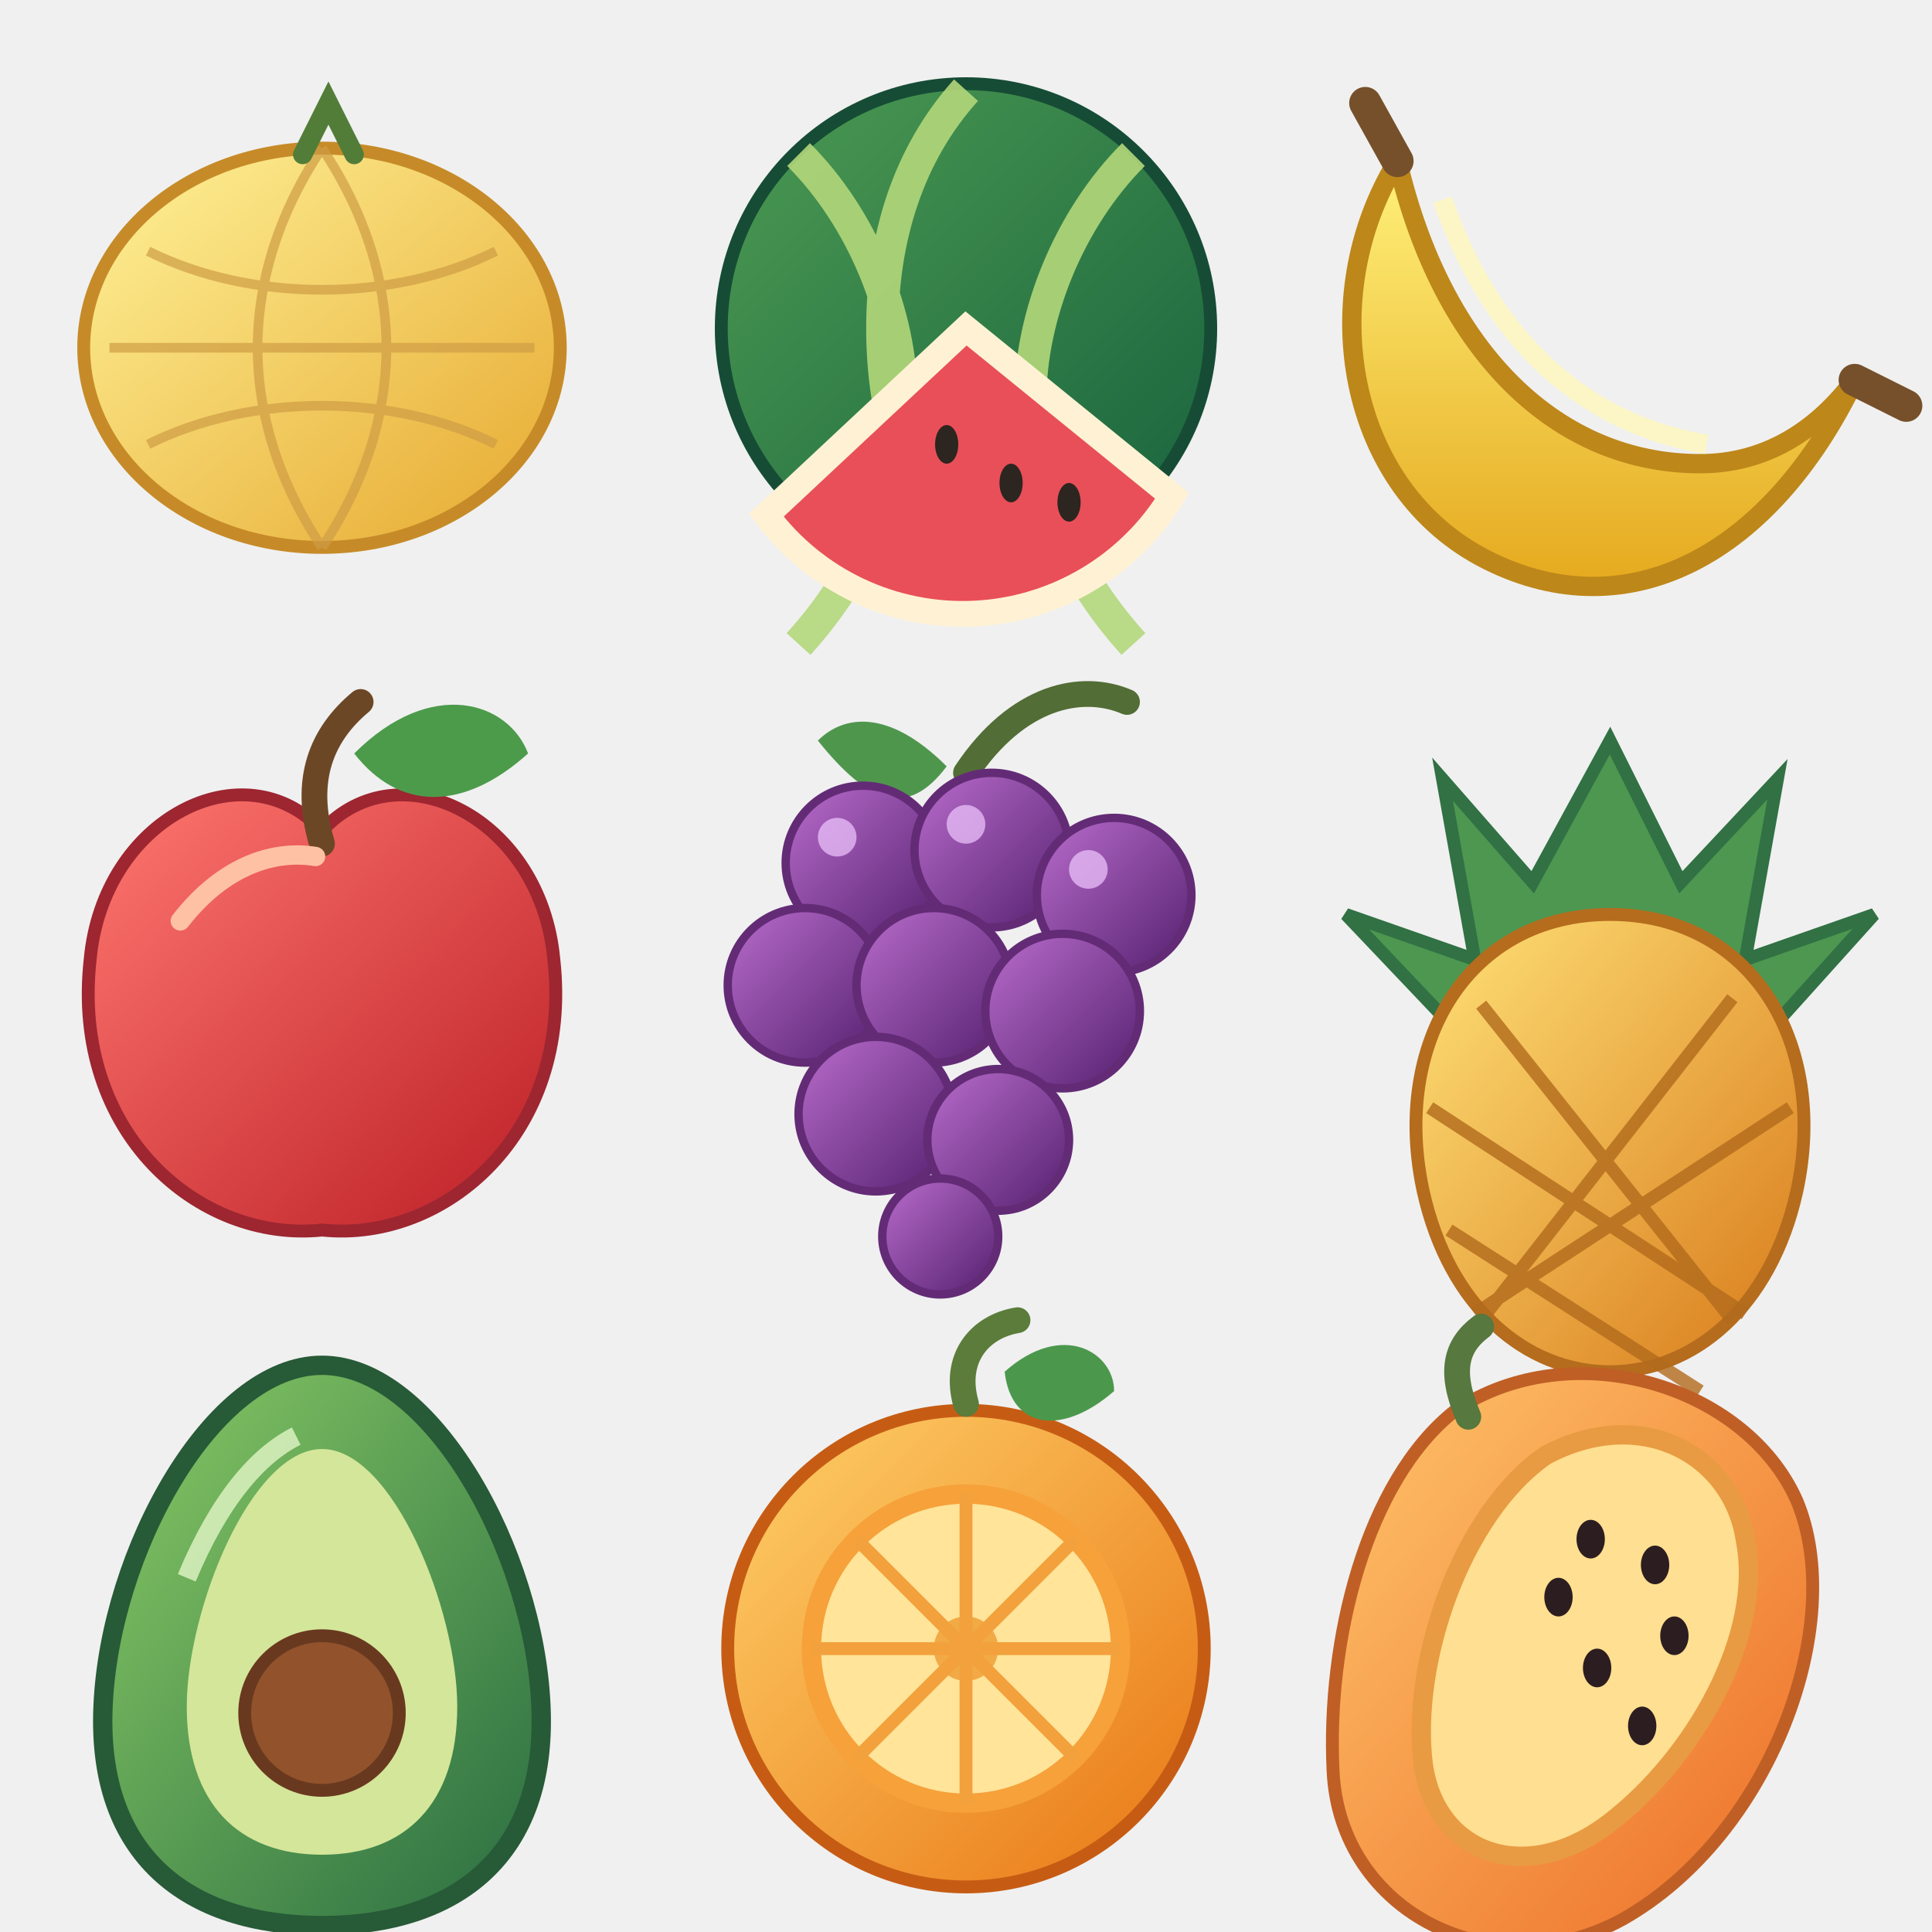
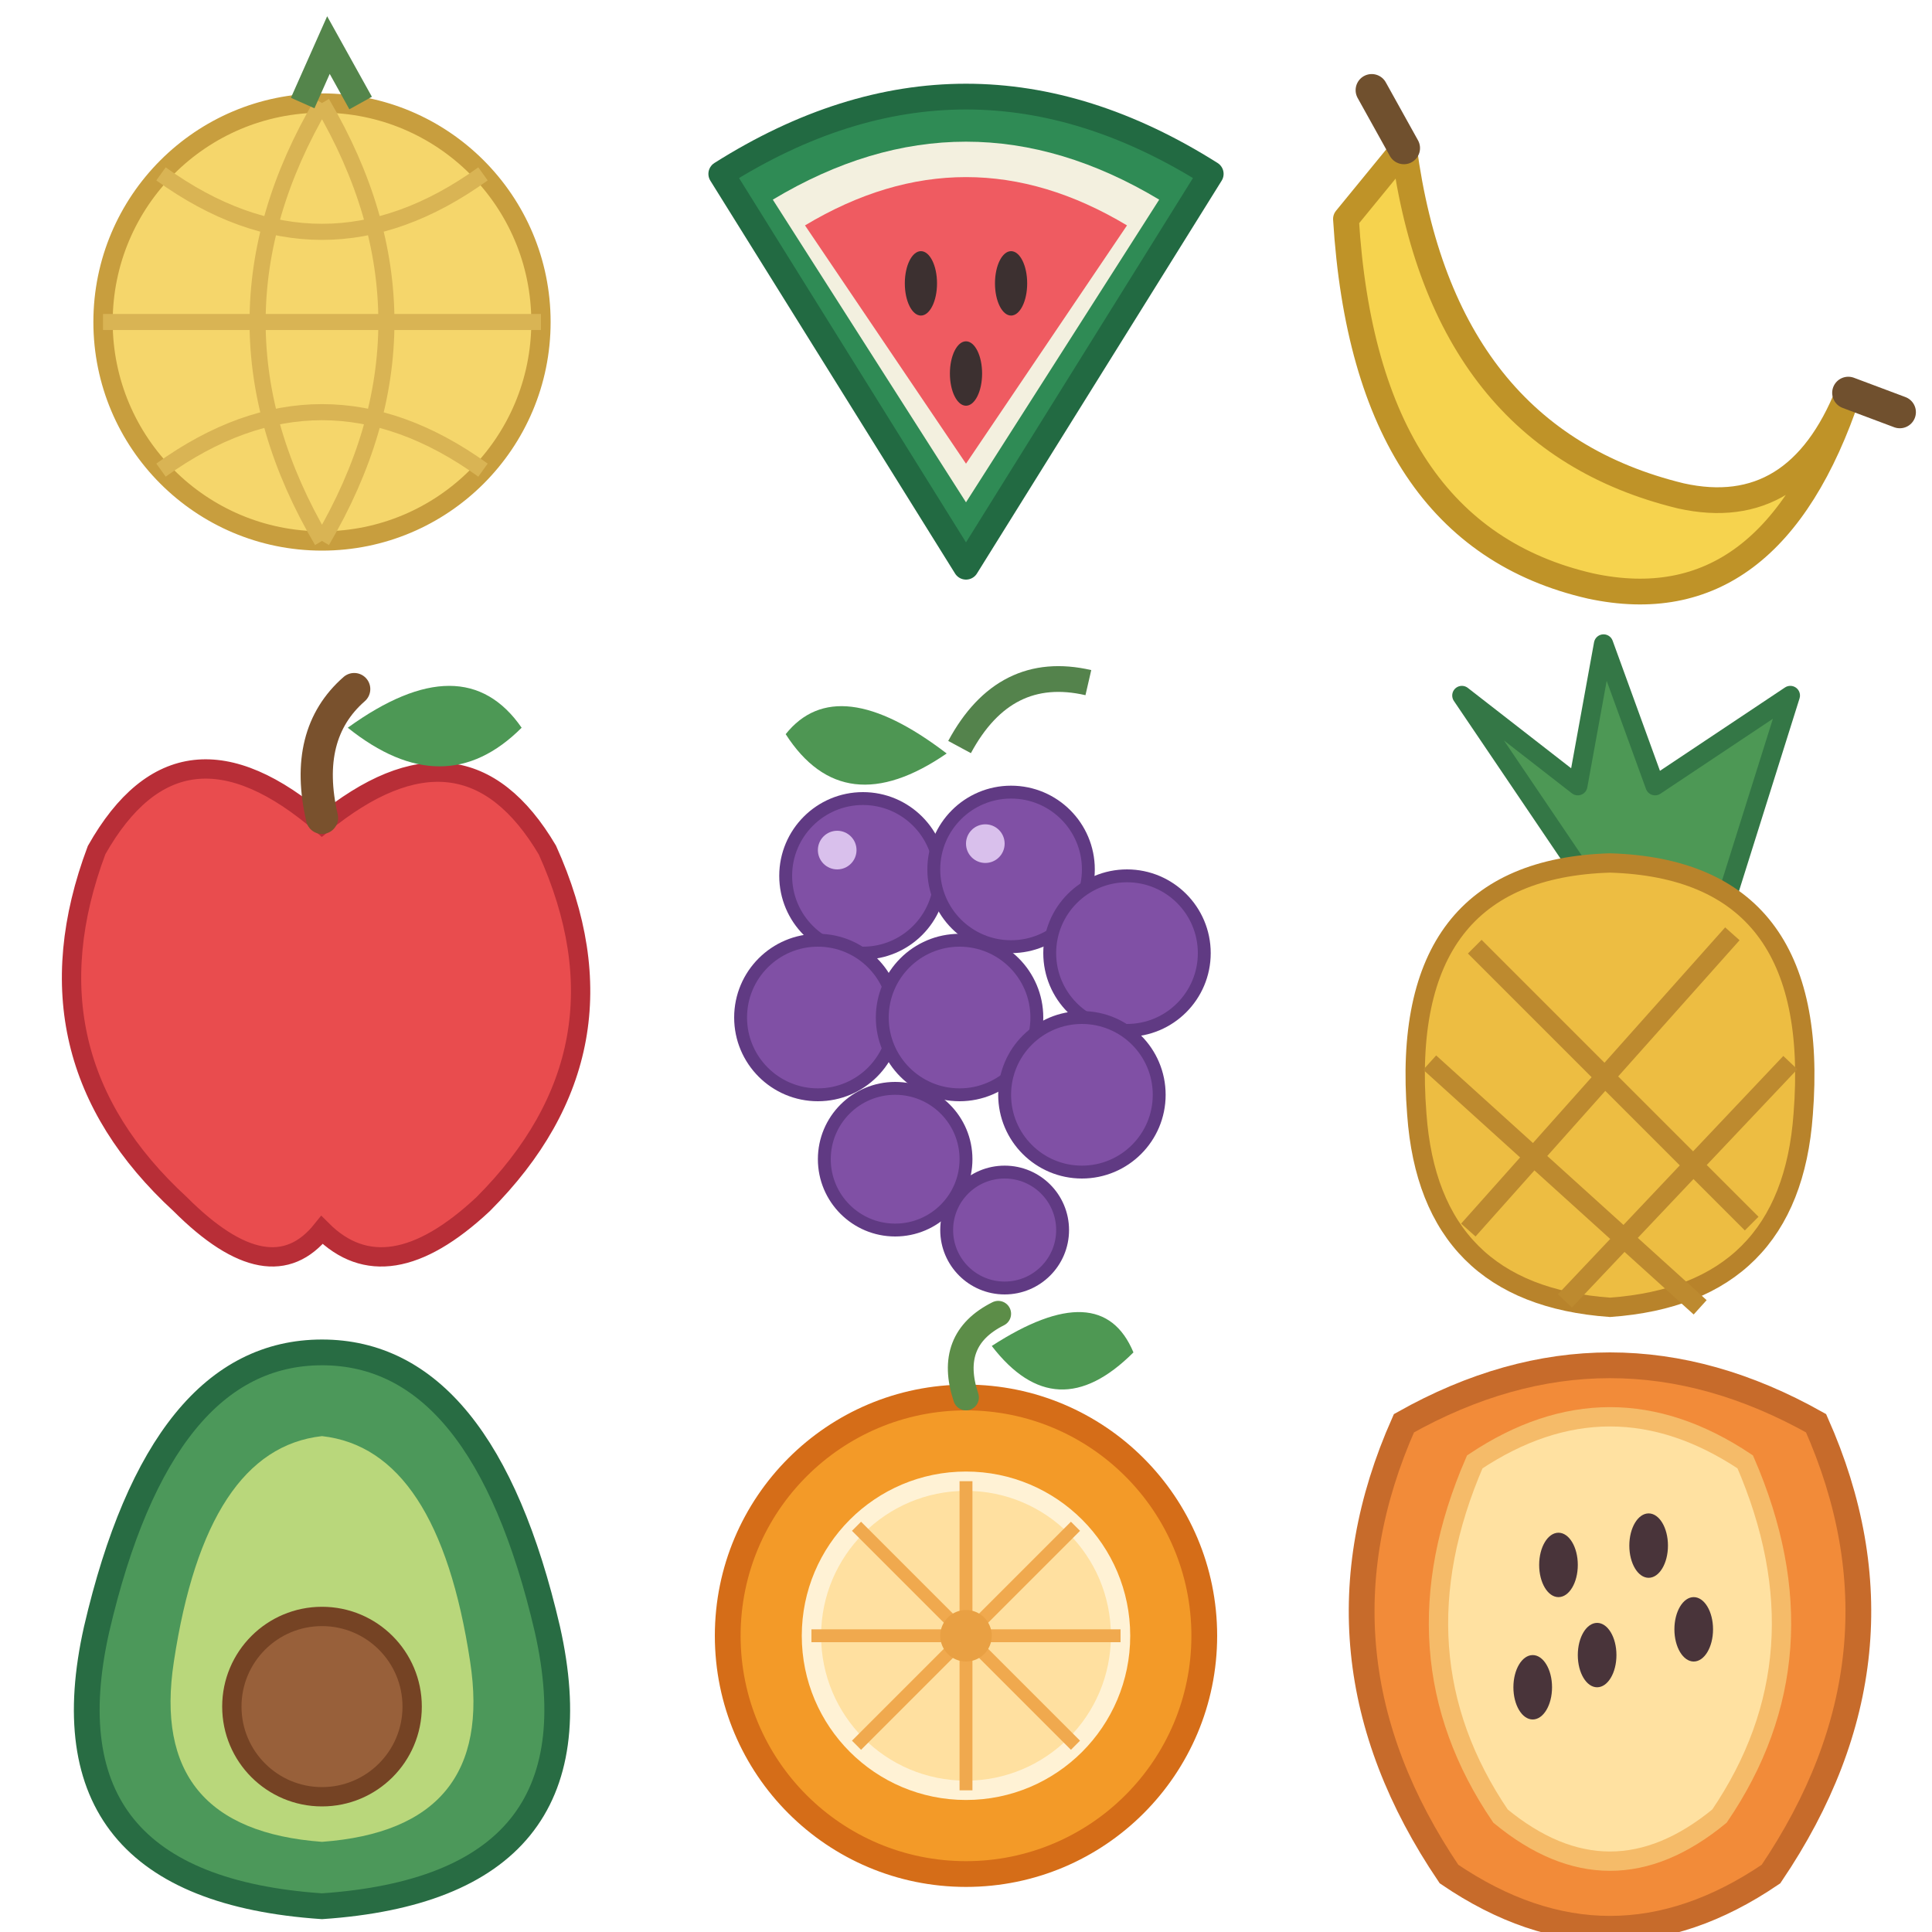
- <svg xmlns="http://www.w3.org/2000/svg" viewBox="0 0 300 300" role="img" aria-label="Ilustrações de melão, melancia, banana, maçã, uva, abacaxi, abacate, laranja e mamão">
-   <defs>
-     <linearGradient id="melao" x1="0" y1="0" x2="1" y2="1">
-       <stop stop-color="#fff39a" />
-       <stop offset="1" stop-color="#e6a82e" />
-     </linearGradient>
-     <linearGradient id="cascaMelancia" x1="0" y1="0" x2="1" y2="1">
-       <stop stop-color="#4d9b53" />
-       <stop offset="1" stop-color="#17613d" />
-     </linearGradient>
-     <linearGradient id="banana" x1="0" y1="0" x2="0" y2="1">
-       <stop stop-color="#fff17a" />
-       <stop offset="1" stop-color="#e5a91e" />
-     </linearGradient>
-     <linearGradient id="maca" x1="0" y1="0" x2="1" y2="1">
-       <stop stop-color="#ff7770" />
-       <stop offset="1" stop-color="#bb1e25" />
-     </linearGradient>
-     <linearGradient id="uva" x1="0" y1="0" x2="1" y2="1">
-       <stop stop-color="#b96dcc" />
-       <stop offset="1" stop-color="#54206f" />
-     </linearGradient>
-     <linearGradient id="abacaxi" x1="0" y1="0" x2="1" y2="1">
-       <stop stop-color="#ffe278" />
-       <stop offset="1" stop-color="#d87919" />
-     </linearGradient>
-     <linearGradient id="abacate" x1="0" y1="0" x2="1" y2="1">
-       <stop stop-color="#8acb65" />
-       <stop offset="1" stop-color="#286c41" />
-     </linearGradient>
-     <linearGradient id="laranja" x1="0" y1="0" x2="1" y2="1">
-       <stop stop-color="#ffd16a" />
-       <stop offset="1" stop-color="#e87513" />
-     </linearGradient>
-     <linearGradient id="mamao" x1="0" y1="0" x2="1" y2="1">
-       <stop stop-color="#ffc46a" />
-       <stop offset="1" stop-color="#ec6c26" />
-     </linearGradient>
-   </defs>
+ <svg xmlns="http://www.w3.org/2000/svg" viewBox="0 0 300 300" role="img" aria-label="Nove ilustrações simples de frutas: melão, melancia, banana, maçã, uva, abacaxi, abacate, laranja e mamão">
+   <rect width="300" height="300" fill="#fff" />
  <g transform="translate(0 0)">
-     <ellipse cx="50" cy="54" rx="37" ry="31" fill="url(#melao)" stroke="#c68b28" stroke-width="2" />
-     <path d="M50 23c-8 12-10 23-10 31s2 19 10 31m0-62c8 12 10 23 10 31s-2 19-10 31M17 54h66M23 39c16 8 38 8 54 0M23 69c16-8 38-8 54 0" fill="none" stroke="#cf9d45" stroke-width="1.5" opacity=".7" />
-     <path d="M47 24l4-8 4 8" stroke="#527d38" stroke-width="3" fill="none" stroke-linecap="round" />
+     <circle cx="50" cy="50" r="34" fill="#f5d66b" stroke="#c89e3e" stroke-width="3" />
+     <path d="M50 16q-20 34 0 68M50 16q20 34 0 68M16 50h68M25 27q25 18 50 0M25 73q25-18 50 0" fill="none" stroke="#d9b454" stroke-width="2.5" />
+     <path d="M47 16l4-9 5 9" fill="none" stroke="#54854b" stroke-width="4" />
  </g>
  <g transform="translate(100 0)">
-     <circle cx="50" cy="51" r="38" fill="url(#cascaMelancia)" stroke="#164c35" stroke-width="2" />
-     <path d="M50 14c-9 10-13 23-13 37s4 27 13 37M24 24c10 10 16 25 16 38s-6 27-16 38M76 24C66 34 60 49 60 62s6 27 16 38" stroke="#b2d77a" stroke-width="5" fill="none" opacity=".9" />
-     <path d="M50 51L82 77A38 38 0 0 1 19 80Z" fill="#e94f58" stroke="#fff2d4" stroke-width="4" />
-     <g fill="#2d2520">
-       <ellipse cx="47" cy="69" rx="1.8" ry="3" />
-       <ellipse cx="57" cy="75" rx="1.8" ry="3" />
-       <ellipse cx="66" cy="78" rx="1.8" ry="3" />
+     <path d="M12 27Q50 3 88 27L50 88Z" fill="#2f8b55" stroke="#226a42" stroke-width="4" stroke-linejoin="round" />
+     <path d="M20 31Q50 13 80 31L50 78Z" fill="#f3f0df" />
+     <path d="M25 35Q50 20 75 35L50 72Z" fill="#ef5b61" />
+     <g fill="#3c3030">
+       <ellipse cx="43" cy="44" rx="2.5" ry="5" />
+       <ellipse cx="57" cy="44" rx="2.5" ry="5" />
+       <ellipse cx="50" cy="58" rx="2.5" ry="5" />
    </g>
  </g>
  <g transform="translate(200 0)">
-     <path d="M17 25c7 30 25 47 47 47 10 0 18-5 24-13-13 27-35 39-57 28C9 76 4 46 17 25Z" fill="url(#banana)" stroke="#bd871a" stroke-width="3" stroke-linejoin="round" />
-     <path d="M17 25l-5-9m76 43 8 4" stroke="#76502a" stroke-width="5" stroke-linecap="round" />
-     <path d="M24 31c8 23 23 35 41 38" stroke="#fff8bc" stroke-width="3" fill="none" opacity=".8" />
+     <path d="M18 23Q24 68 61 77Q79 81 87 61Q75 97 47 91Q12 83 9 34Z" fill="#f6d34e" stroke="#bf9328" stroke-width="4" stroke-linejoin="round" />
+     <path d="M18 23l-5-9m74 47 8 3" stroke="#70502e" stroke-width="5" stroke-linecap="round" />
  </g>
  <g transform="translate(0 100)">
-     <path d="M50 29c-12-13-34-2-36 20-3 27 17 44 36 42 19 2 39-15 36-42-2-22-24-33-36-20Z" fill="url(#maca)" stroke="#9d2630" stroke-width="2" />
-     <path d="M50 31c-3-10 0-17 6-22" stroke="#6c4726" stroke-width="4" fill="none" stroke-linecap="round" />
-     <path d="M55 17c12-12 24-8 27 0-10 9-20 9-27 0Z" fill="#4c9b4b" />
-     <path d="M28 43c7-9 15-11 21-10" fill="none" stroke="#ffc1a3" stroke-width="3" stroke-linecap="round" />
+     <path d="M50 28Q28 9 15 32Q3 64 28 87Q42 101 50 91Q60 101 75 87Q99 63 85 32Q72 10 50 28Z" fill="#e94c4e" stroke="#b82e37" stroke-width="3" />
+     <path d="M50 27q-3-13 5-20" stroke="#79512d" stroke-width="5" fill="none" stroke-linecap="round" />
+     <path d="M54 13q18-13 27 0-12 12-27 0" fill="#4d9855" />
  </g>
  <g transform="translate(100 100)">
-     <path d="M50 20c8-12 18-14 25-11" stroke="#526d35" stroke-width="4" fill="none" stroke-linecap="round" />
-     <path d="M47 19c-9-9-16-8-20-4 8 10 14 12 20 4Z" fill="#4f964d" />
-     <g fill="url(#uva)" stroke="#632b76" stroke-width="1.3">
-       <circle cx="34" cy="34" r="12" />
-       <circle cx="54" cy="32" r="12" />
-       <circle cx="73" cy="39" r="12" />
-       <circle cx="25" cy="53" r="12" />
-       <circle cx="45" cy="53" r="12" />
-       <circle cx="65" cy="57" r="12" />
-       <circle cx="36" cy="73" r="12" />
-       <circle cx="55" cy="77" r="11" />
-       <circle cx="46" cy="92" r="9" />
+     <path d="M49 16q7-13 20-10" stroke="#54834c" stroke-width="4" fill="none" />
+     <path d="M47 17q-17-13-25-3 9 14 25 3" fill="#4e9653" />
+     <g fill="#8050a5" stroke="#603a83" stroke-width="2">
+       <circle cx="34" cy="36" r="12" />
+       <circle cx="57" cy="35" r="12" />
+       <circle cx="75" cy="48" r="12" />
+       <circle cx="27" cy="58" r="12" />
+       <circle cx="49" cy="58" r="12" />
+       <circle cx="68" cy="70" r="12" />
+       <circle cx="39" cy="80" r="11" />
+       <circle cx="56" cy="91" r="9" />
    </g>
-     <g fill="#efc8ff" opacity=".7">
-       <circle cx="30" cy="30" r="3" />
-       <circle cx="50" cy="28" r="3" />
-       <circle cx="69" cy="35" r="3" />
+     <g fill="#d9c0ec">
+       <circle cx="30" cy="32" r="3" />
+       <circle cx="53" cy="31" r="3" />
    </g>
  </g>
  <g transform="translate(200 100)">
-     <path d="M50 15L38 37 24 21 29 49 9 42 28 62h45l18-20-20 7 5-28-15 16Z" fill="#4d9750" stroke="#317144" stroke-width="2" />
-     <path d="M50 42c-22 0-34 20-29 43 4 18 16 28 29 28s25-10 29-28c5-23-7-43-29-43Z" fill="url(#abacaxi)" stroke="#b56c1d" stroke-width="2" />
-     <path d="M30 56l39 49M22 72l49 32M25 91l39 25M69 55L30 105M78 72l-49 32" stroke="#b16a1c" stroke-width="2" opacity=".8" />
+     <path d="M50 42L27 8 45 22 49 0 57 22 78 8 67 43" fill="#4d9855" stroke="#347746" stroke-width="3" stroke-linejoin="round" />
+     <path d="M50 34Q17 35 20 73Q22 101 50 103Q78 101 80 73Q83 35 50 34Z" fill="#edbd42" stroke="#b8832b" stroke-width="3" />
+     <path d="M29 47l43 43M22 65l42 38M69 45L28 91M78 65L43 102" stroke="#bd8a2f" stroke-width="3" />
  </g>
  <g transform="translate(0 200)">
-     <path d="M50 12c-17 0-33 29-34 53-1 23 13 34 34 34s35-11 34-34C83 41 67 12 50 12Z" fill="url(#abacate)" stroke="#275a37" stroke-width="3" />
-     <path d="M50 25c-11 0-21 25-21 40 0 15 8 23 21 23s21-8 21-23C71 50 61 25 50 25Z" fill="#d4e69a" />
-     <circle cx="50" cy="66" r="12" fill="#92532c" stroke="#69391f" stroke-width="2" />
-     <path d="M29 45c5-12 11-19 17-22" stroke="#f2ffd5" stroke-width="3" fill="none" opacity=".7" />
+     <path d="M50 10Q25 10 15 53Q6 93 50 96Q94 93 85 53Q75 10 50 10Z" fill="#4c985a" stroke="#286c43" stroke-width="4" />
+     <path d="M50 23Q32 25 27 58Q23 84 50 86Q77 84 73 58Q68 25 50 23Z" fill="#b9d77b" />
+     <circle cx="50" cy="65" r="14" fill="#98603a" stroke="#754324" stroke-width="3" />
  </g>
  <g transform="translate(100 200)">
-     <circle cx="50" cy="56" r="37" fill="url(#laranja)" stroke="#c65c14" stroke-width="2" />
-     <path d="M50 18c-2-7 2-12 8-13" fill="none" stroke="#5b7c3b" stroke-width="4" stroke-linecap="round" />
-     <path d="M56 13c9-8 17-3 17 3-8 7-16 6-17-3Z" fill="#4b984c" />
-     <circle cx="50" cy="56" r="24" fill="#ffe49a" stroke="#f6a13a" stroke-width="3" />
-     <circle cx="50" cy="56" r="5" fill="#f2aa46" />
-     <g stroke="#f2a13c" stroke-width="2">
-       <path d="M50 32v48M26 56h48M33 39l34 34M67 39L33 73" />
+     <circle cx="50" cy="54" r="37" fill="#f39a28" stroke="#d56d18" stroke-width="4" />
+     <path d="M50 17q-3-9 5-13" stroke="#5c8d48" stroke-width="4" fill="none" stroke-linecap="round" />
+     <path d="M54 9q17-11 22 1-12 12-22-1" fill="#4e9853" />
+     <circle cx="50" cy="54" r="24" fill="#ffe0a0" stroke="#fff2d5" stroke-width="3" />
+     <g stroke="#f0a94e" stroke-width="2">
+       <path d="M50 30v48M26 54h48M33 37l34 34M67 37L33 71" />
+     </g>
+     <circle cx="50" cy="54" r="4" fill="#e9a043" />
+   </g>
+   <g transform="translate(200 200)">
+     <path d="M18 21Q50 3 82 21Q98 57 75 91Q50 108 25 91Q2 57 18 21Z" fill="#f28b39" stroke="#c76b2b" stroke-width="4" />
+     <path d="M29 27Q50 13 71 27Q84 57 67 82Q50 96 33 82Q16 57 29 27Z" fill="#ffe1a1" stroke="#f5bb69" stroke-width="3" />
+     <g fill="#49343a">
+       <ellipse cx="42" cy="43" rx="3" ry="5" />
+       <ellipse cx="56" cy="40" rx="3" ry="5" />
+       <ellipse cx="63" cy="53" rx="3" ry="5" />
+       <ellipse cx="48" cy="57" rx="3" ry="5" />
+       <ellipse cx="38" cy="62" rx="3" ry="5" />
    </g>
  </g>
-   <g transform="translate(200 200)">
-     <path d="M26 19c18-12 45-4 53 14 8 19-4 52-27 65-20 11-44-1-45-23-1-20 5-45 19-56Z" fill="url(#mamao)" stroke="#bf5f26" stroke-width="2" />
-     <path d="M40 26c15-8 29 0 31 13 3 15-8 34-21 44-13 10-27 5-29-9-2-16 6-39 19-48Z" fill="#ffdf91" stroke="#e89b42" stroke-width="3" />
-     <g fill="#2c1d20">
-       <ellipse cx="47" cy="39" rx="2.2" ry="3" />
-       <ellipse cx="57" cy="43" rx="2.2" ry="3" />
-       <ellipse cx="60" cy="54" rx="2.2" ry="3" />
-       <ellipse cx="48" cy="59" rx="2.2" ry="3" />
-       <ellipse cx="42" cy="48" rx="2.2" ry="3" />
-       <ellipse cx="55" cy="68" rx="2.2" ry="3" />
-     </g>
-     <path d="M28 20c-3-7-2-11 2-14" stroke="#57783e" stroke-width="4" fill="none" stroke-linecap="round" />
-   </g>
</svg>
